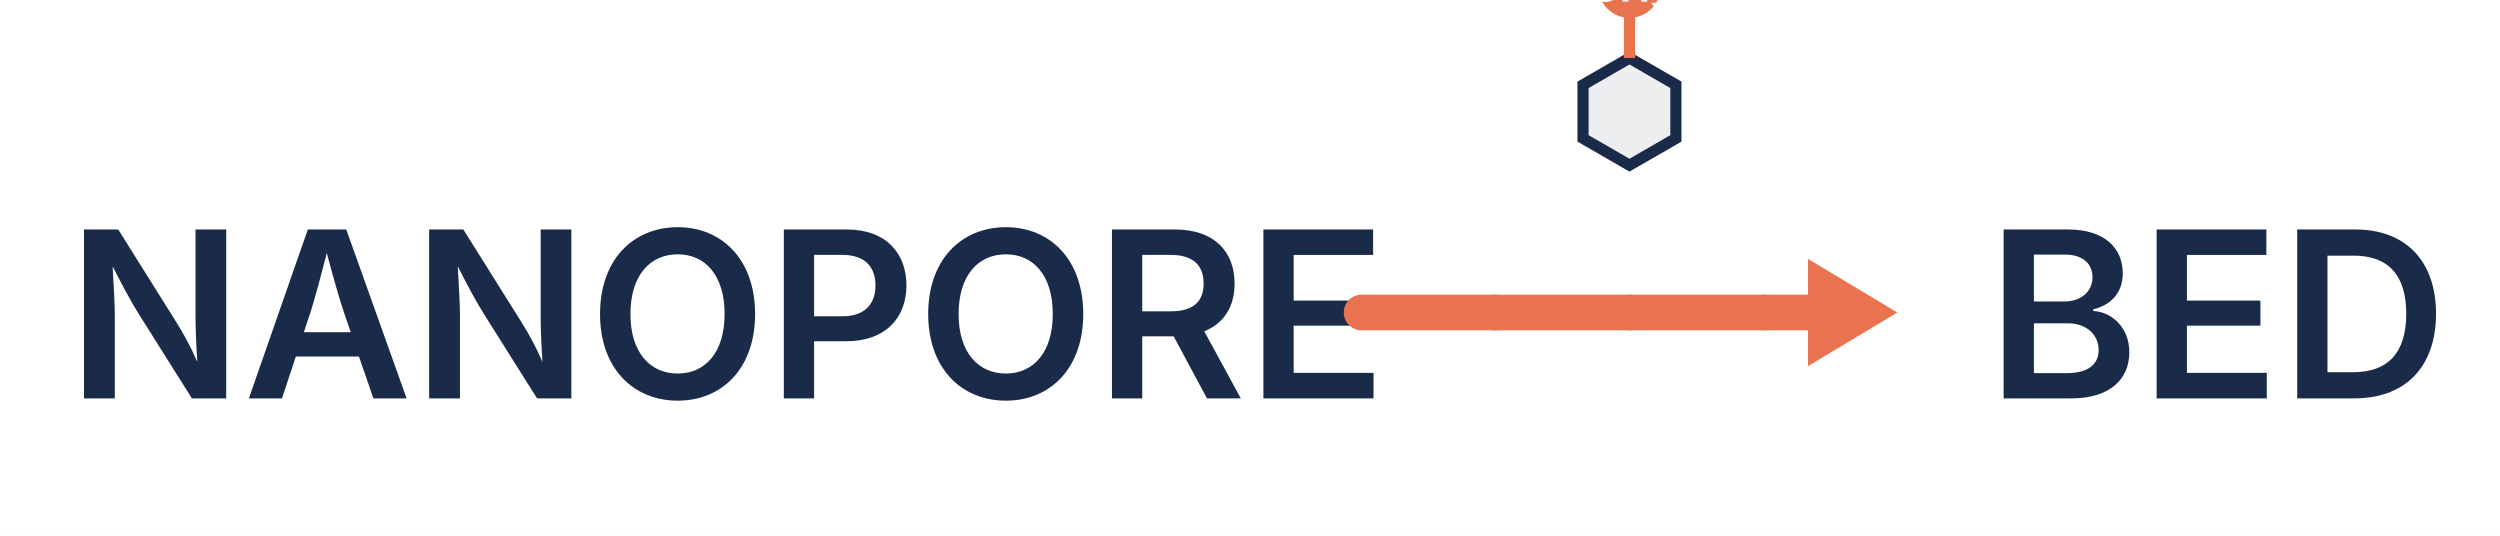
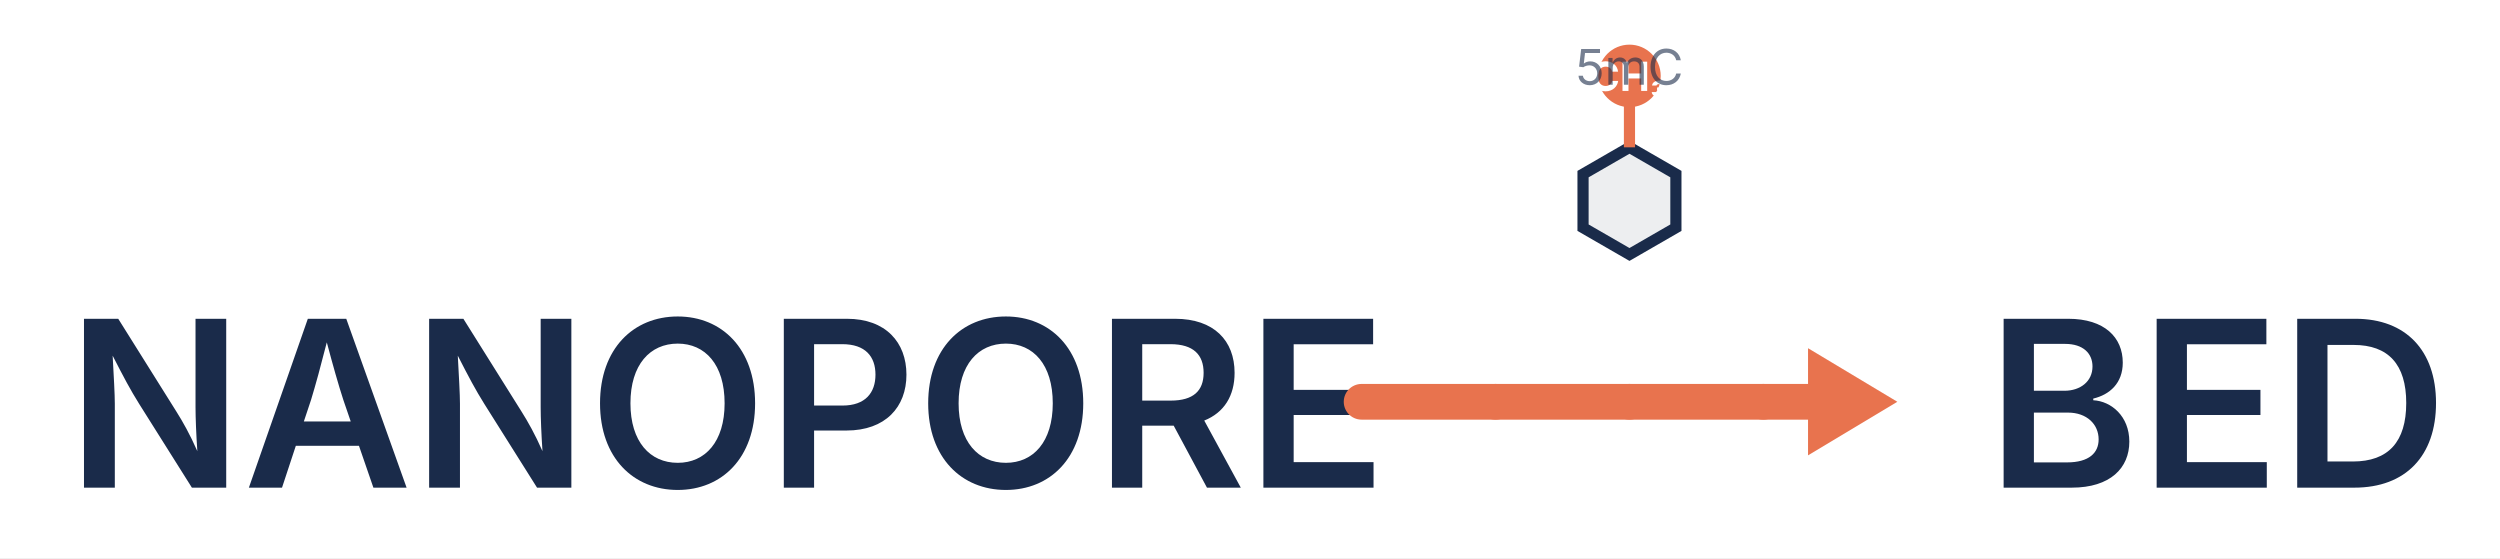
- <svg xmlns="http://www.w3.org/2000/svg" width="560" height="120" viewBox="35 5 560 120">
-   <rect x="35" y="5" width="560" height="120" fill="#ffffff" />
-   <text x="50" y="75" font-family="Inter, system-ui, -apple-system, sans-serif" font-size="52" font-weight="600" fill="#1A2B4A" text-anchor="start" dominant-baseline="middle">NANOPORE</text>
-   <line x1="340" y1="75" x2="440" y2="75" stroke="#E8734E" stroke-width="8" stroke-linecap="round" />
-   <polygon points="460,75 440,63 440,87" fill="#E8734E" />
-   <circle cx="370" cy="75" r="4" fill="#E8734E" />
-   <circle cx="400" cy="75" r="4" fill="#E8734E" />
-   <circle cx="430" cy="75" r="4" fill="#E8734E" />
-   <text x="480" y="75" font-family="Inter, system-ui, -apple-system, sans-serif" font-size="52" font-weight="600" fill="#1A2B4A" text-anchor="start" dominant-baseline="middle">BED</text>
-   <g transform="translate(400, 30)">
+ <svg xmlns="http://www.w3.org/2000/svg" width="560" height="125" viewBox="35 10 560 125">
+   <rect x="35" y="10" width="560" height="125" fill="#ffffff" />
+   <text x="50" y="100" font-family="Inter, system-ui, -apple-system, sans-serif" font-size="52" font-weight="600" fill="#1A2B4A" text-anchor="start" dominant-baseline="middle">NANOPORE</text>
+   <line x1="340" y1="100" x2="440" y2="100" stroke="#E8734E" stroke-width="8" stroke-linecap="round" />
+   <polygon points="460,100 440,88 440,112" fill="#E8734E" />
+   <circle cx="370" cy="100" r="4" fill="#E8734E" />
+   <circle cx="400" cy="100" r="4" fill="#E8734E" />
+   <circle cx="430" cy="100" r="4" fill="#E8734E" />
+   <text x="480" y="100" font-family="Inter, system-ui, -apple-system, sans-serif" font-size="52" font-weight="600" fill="#1A2B4A" text-anchor="start" dominant-baseline="middle">BED</text>
+   <g transform="translate(400, 55)">
    <polygon points="0,-12 10.4,-6 10.4,6 0,12 -10.4,6 -10.4,-6" fill="rgba(26, 43, 74, 0.08)" stroke="#1A2B4A" stroke-width="2.5" />
    <line x1="0" y1="-12" x2="0" y2="-22" stroke="#E8734E" stroke-width="2.5" />
    <circle cx="0" cy="-28" r="7" fill="#E8734E" />
    <text x="0" y="-28" font-family="Inter, sans-serif" font-size="9" font-weight="bold" fill="#ffffff" text-anchor="middle" dominant-baseline="middle">CH₃</text>
  </g>
+   <text x="400" y="25" font-family="Inter, sans-serif" font-size="11" font-weight="400" fill="#1A2B4A" opacity="0.6" text-anchor="middle" dominant-baseline="middle">5mC</text>
</svg>
